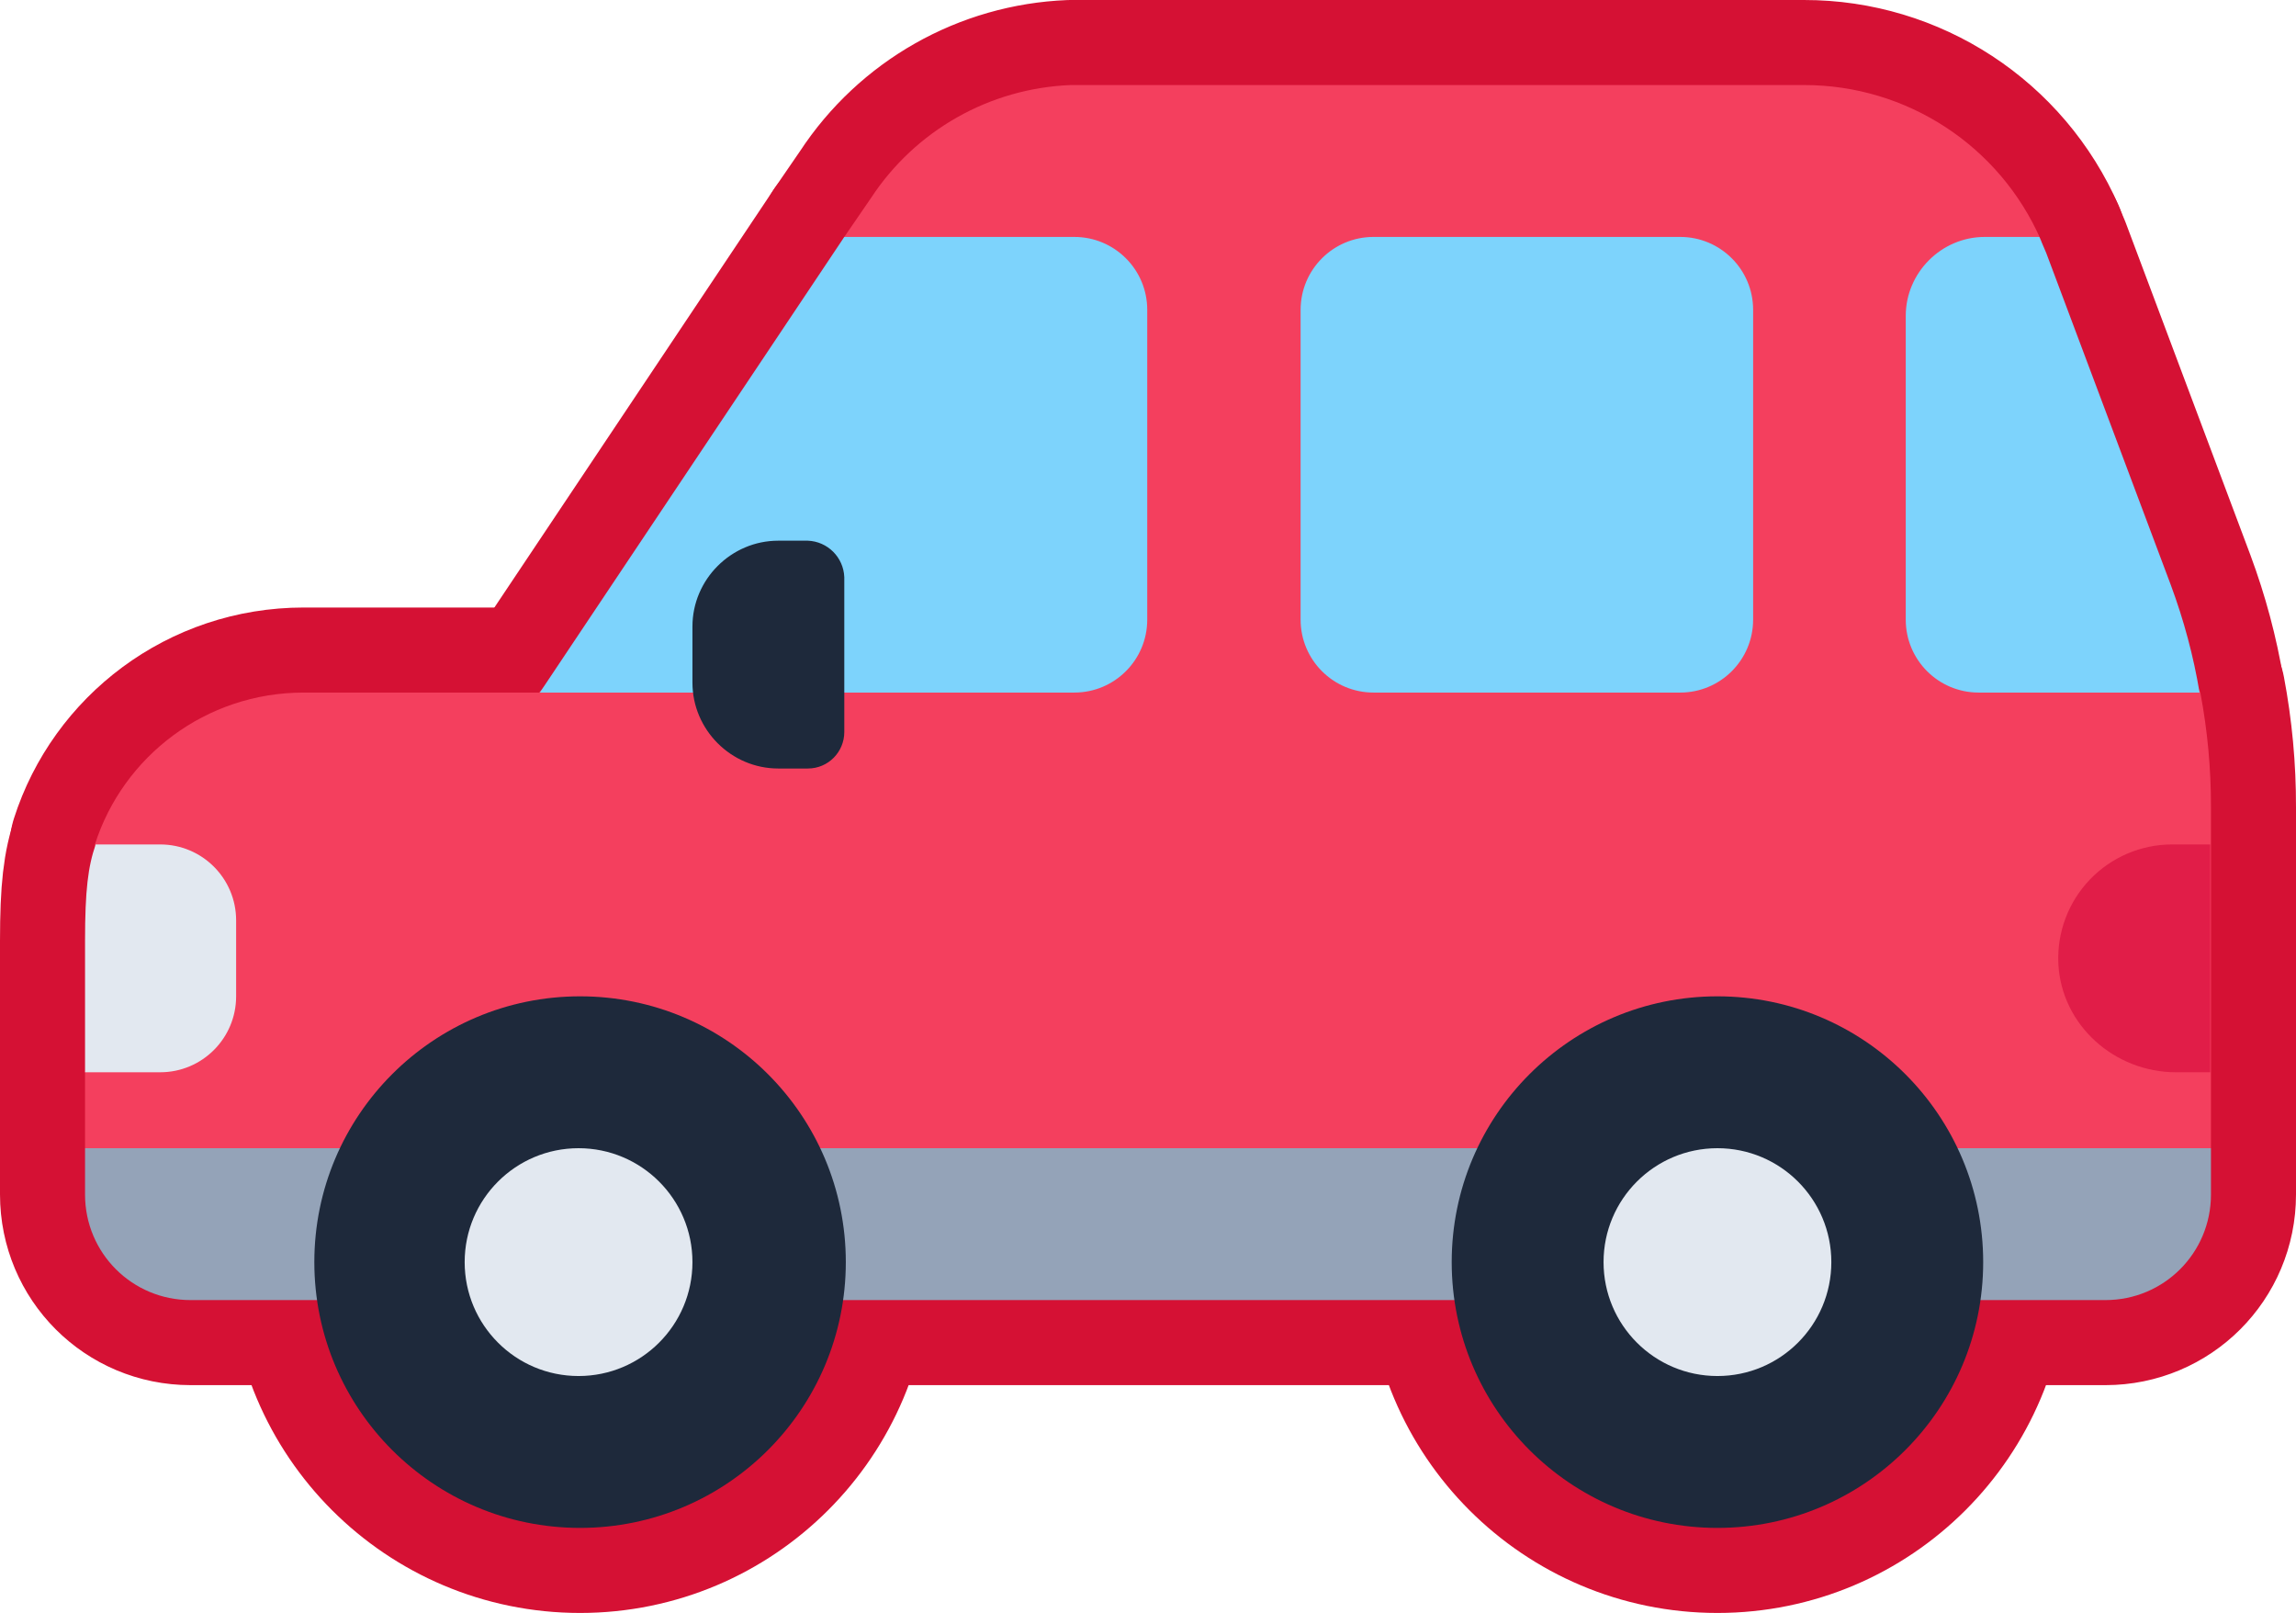
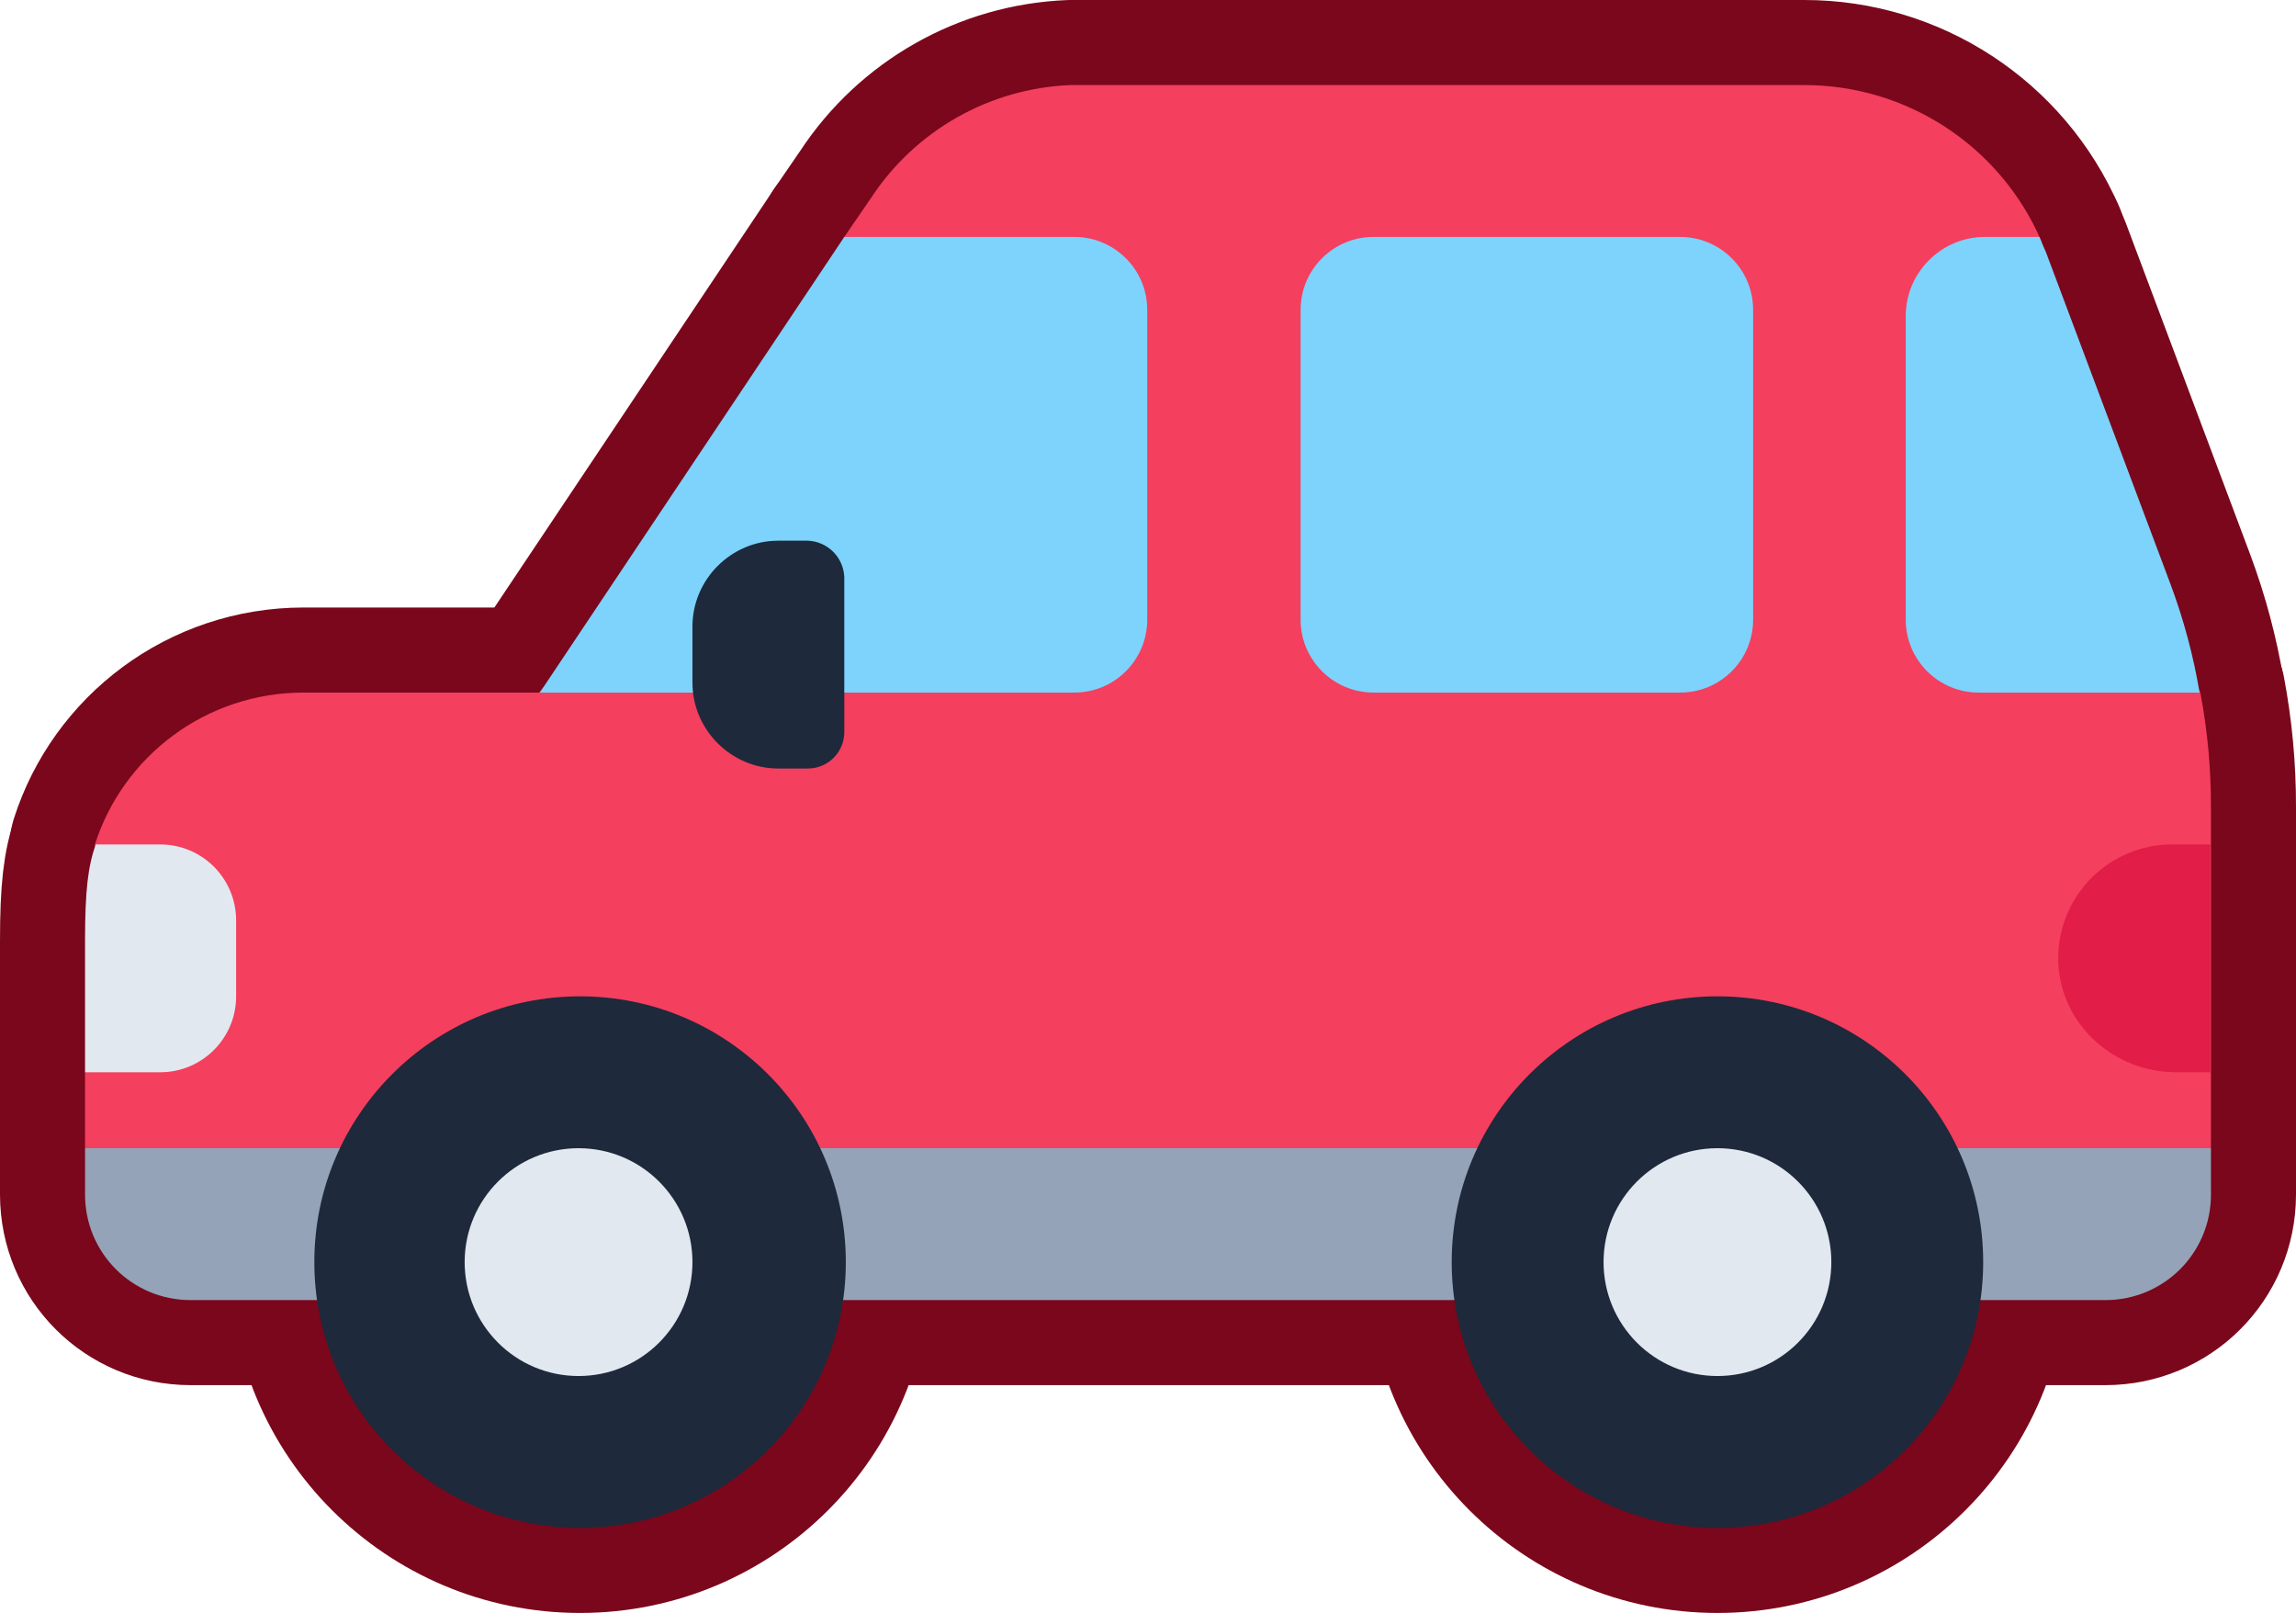
<svg xmlns="http://www.w3.org/2000/svg" width="30.24" height="21.24" fill="none" viewBox="0.88 8.88 30.24 21.24">
-   <g fill="#d51134" stroke="#d51134" stroke-linecap="round" stroke-linejoin="round" stroke-width="2.24">
+   <g fill="#7a071b" stroke="#7a071b" stroke-linecap="round" stroke-linejoin="round" stroke-width="2.24">
    <path d="M24.64 10h-9.66a3.3 3.3 0 0 0-2.63 1.49L12 12l-1.43 2.98L7.98 18h-3.1c-1.29 0-2.38.84-2.75 2l.27 1.5L2 23v1l14 1 14-1v-4.49a8 8 0 0 0-.14-1.51l-1.31-2.79-.79-3.17A3.4 3.4 0 0 0 24.64 10" />
    <path d="M28.61 26H3.39C2.62 26 2 25.38 2 24.61V24h28v.61c0 .77-.62 1.39-1.39 1.39M12 12l-4.01 6h7.04c.53 0 .96-.43.96-.96v-4.08a.96.96 0 0 0-.96-.96zm11.01 6h-4.04a.96.96 0 0 1-.96-.96v-4.08c0-.53.43-.96.96-.96h4.04c.53 0 .96.43.96.96v4.08c0 .53-.43.96-.96.96m4.82-5.79 1.64 4.37q.26.7.38 1.42h-2.91a.96.96 0 0 1-.96-.96v-4c0-.57.47-1.04 1.04-1.04h.72zM3.99 22v-1a1 1 0 0 0-1-1h-.85c-.1.29-.14.6-.14 1.27V23h.99a1 1 0 0 0 1-1" />
    <path d="M12.02 25.5a3.5 3.5 0 1 1-7 0 3.5 3.5 0 0 1 7 0m14.98 0a3.5 3.5 0 1 1-7 0 3.5 3.5 0 0 1 7 0" />
    <path d="M10 25.5a1.5 1.5 0 1 1-3 0 1.5 1.5 0 0 1 3 0m15 0a1.5 1.5 0 1 1-3 0 1.5 1.5 0 0 1 3 0m4.99-5.5h-.5a1.5 1.5 0 0 0-1.5 1.57c.04.81.74 1.43 1.55 1.43h.45zm-18.86-1h.39c.27 0 .48-.22.48-.48v-2.04a.5.5 0 0 0-.48-.48h-.39c-.62 0-1.13.51-1.13 1.13v.74c0 .62.51 1.13 1.13 1.13" />
  </g>
  <path fill="#f43f5e" d="M24.64 10h-9.66a3.3 3.3 0 0 0-2.63 1.49L12 12l-1.43 2.98L7.98 18h-3.1c-1.29 0-2.38.84-2.75 2l.27 1.5L2 23v1l14 1 14-1v-4.49a8 8 0 0 0-.14-1.51l-1.31-2.79-.79-3.17A3.4 3.4 0 0 0 24.64 10" />
  <path fill="#94a3b8" d="M28.61 26H3.39C2.62 26 2 25.38 2 24.61V24h28v.61c0 .77-.62 1.39-1.39 1.39" />
  <path fill="#7dd3fc" d="m12 12-4.01 6h7.04c.53 0 .96-.43.96-.96v-4.08a.96.96 0 0 0-.96-.96zm11.01 6h-4.04a.96.96 0 0 1-.96-.96v-4.08c0-.53.43-.96.96-.96h4.04c.53 0 .96.43.96.96v4.08c0 .53-.43.96-.96.96m4.82-5.79 1.64 4.37q.26.7.38 1.42h-2.91a.96.96 0 0 1-.96-.96v-4c0-.57.47-1.04 1.04-1.04h.72z" />
  <path fill="#e2e8f0" d="M3.99 22v-1a1 1 0 0 0-1-1h-.85c-.1.29-.14.6-.14 1.27V23h.99a1 1 0 0 0 1-1" />
  <path fill="#1e293b" d="M12.02 25.5a3.5 3.5 0 1 1-7 0 3.5 3.5 0 0 1 7 0m14.98 0a3.5 3.5 0 1 1-7 0 3.5 3.5 0 0 1 7 0" />
  <path fill="#e2e8f0" d="M10 25.5a1.5 1.5 0 1 1-3 0 1.5 1.5 0 0 1 3 0m15 0a1.5 1.5 0 1 1-3 0 1.5 1.5 0 0 1 3 0" />
  <path fill="#e11d48" d="M29.99 20h-.5a1.5 1.5 0 0 0-1.5 1.57c.04.81.74 1.43 1.55 1.43h.45z" />
  <path fill="#1e293b" d="M11.13 19h.39c.27 0 .48-.22.48-.48v-2.04a.5.5 0 0 0-.48-.48h-.39c-.62 0-1.13.51-1.13 1.13v.74c0 .62.51 1.13 1.13 1.13" />
</svg>
